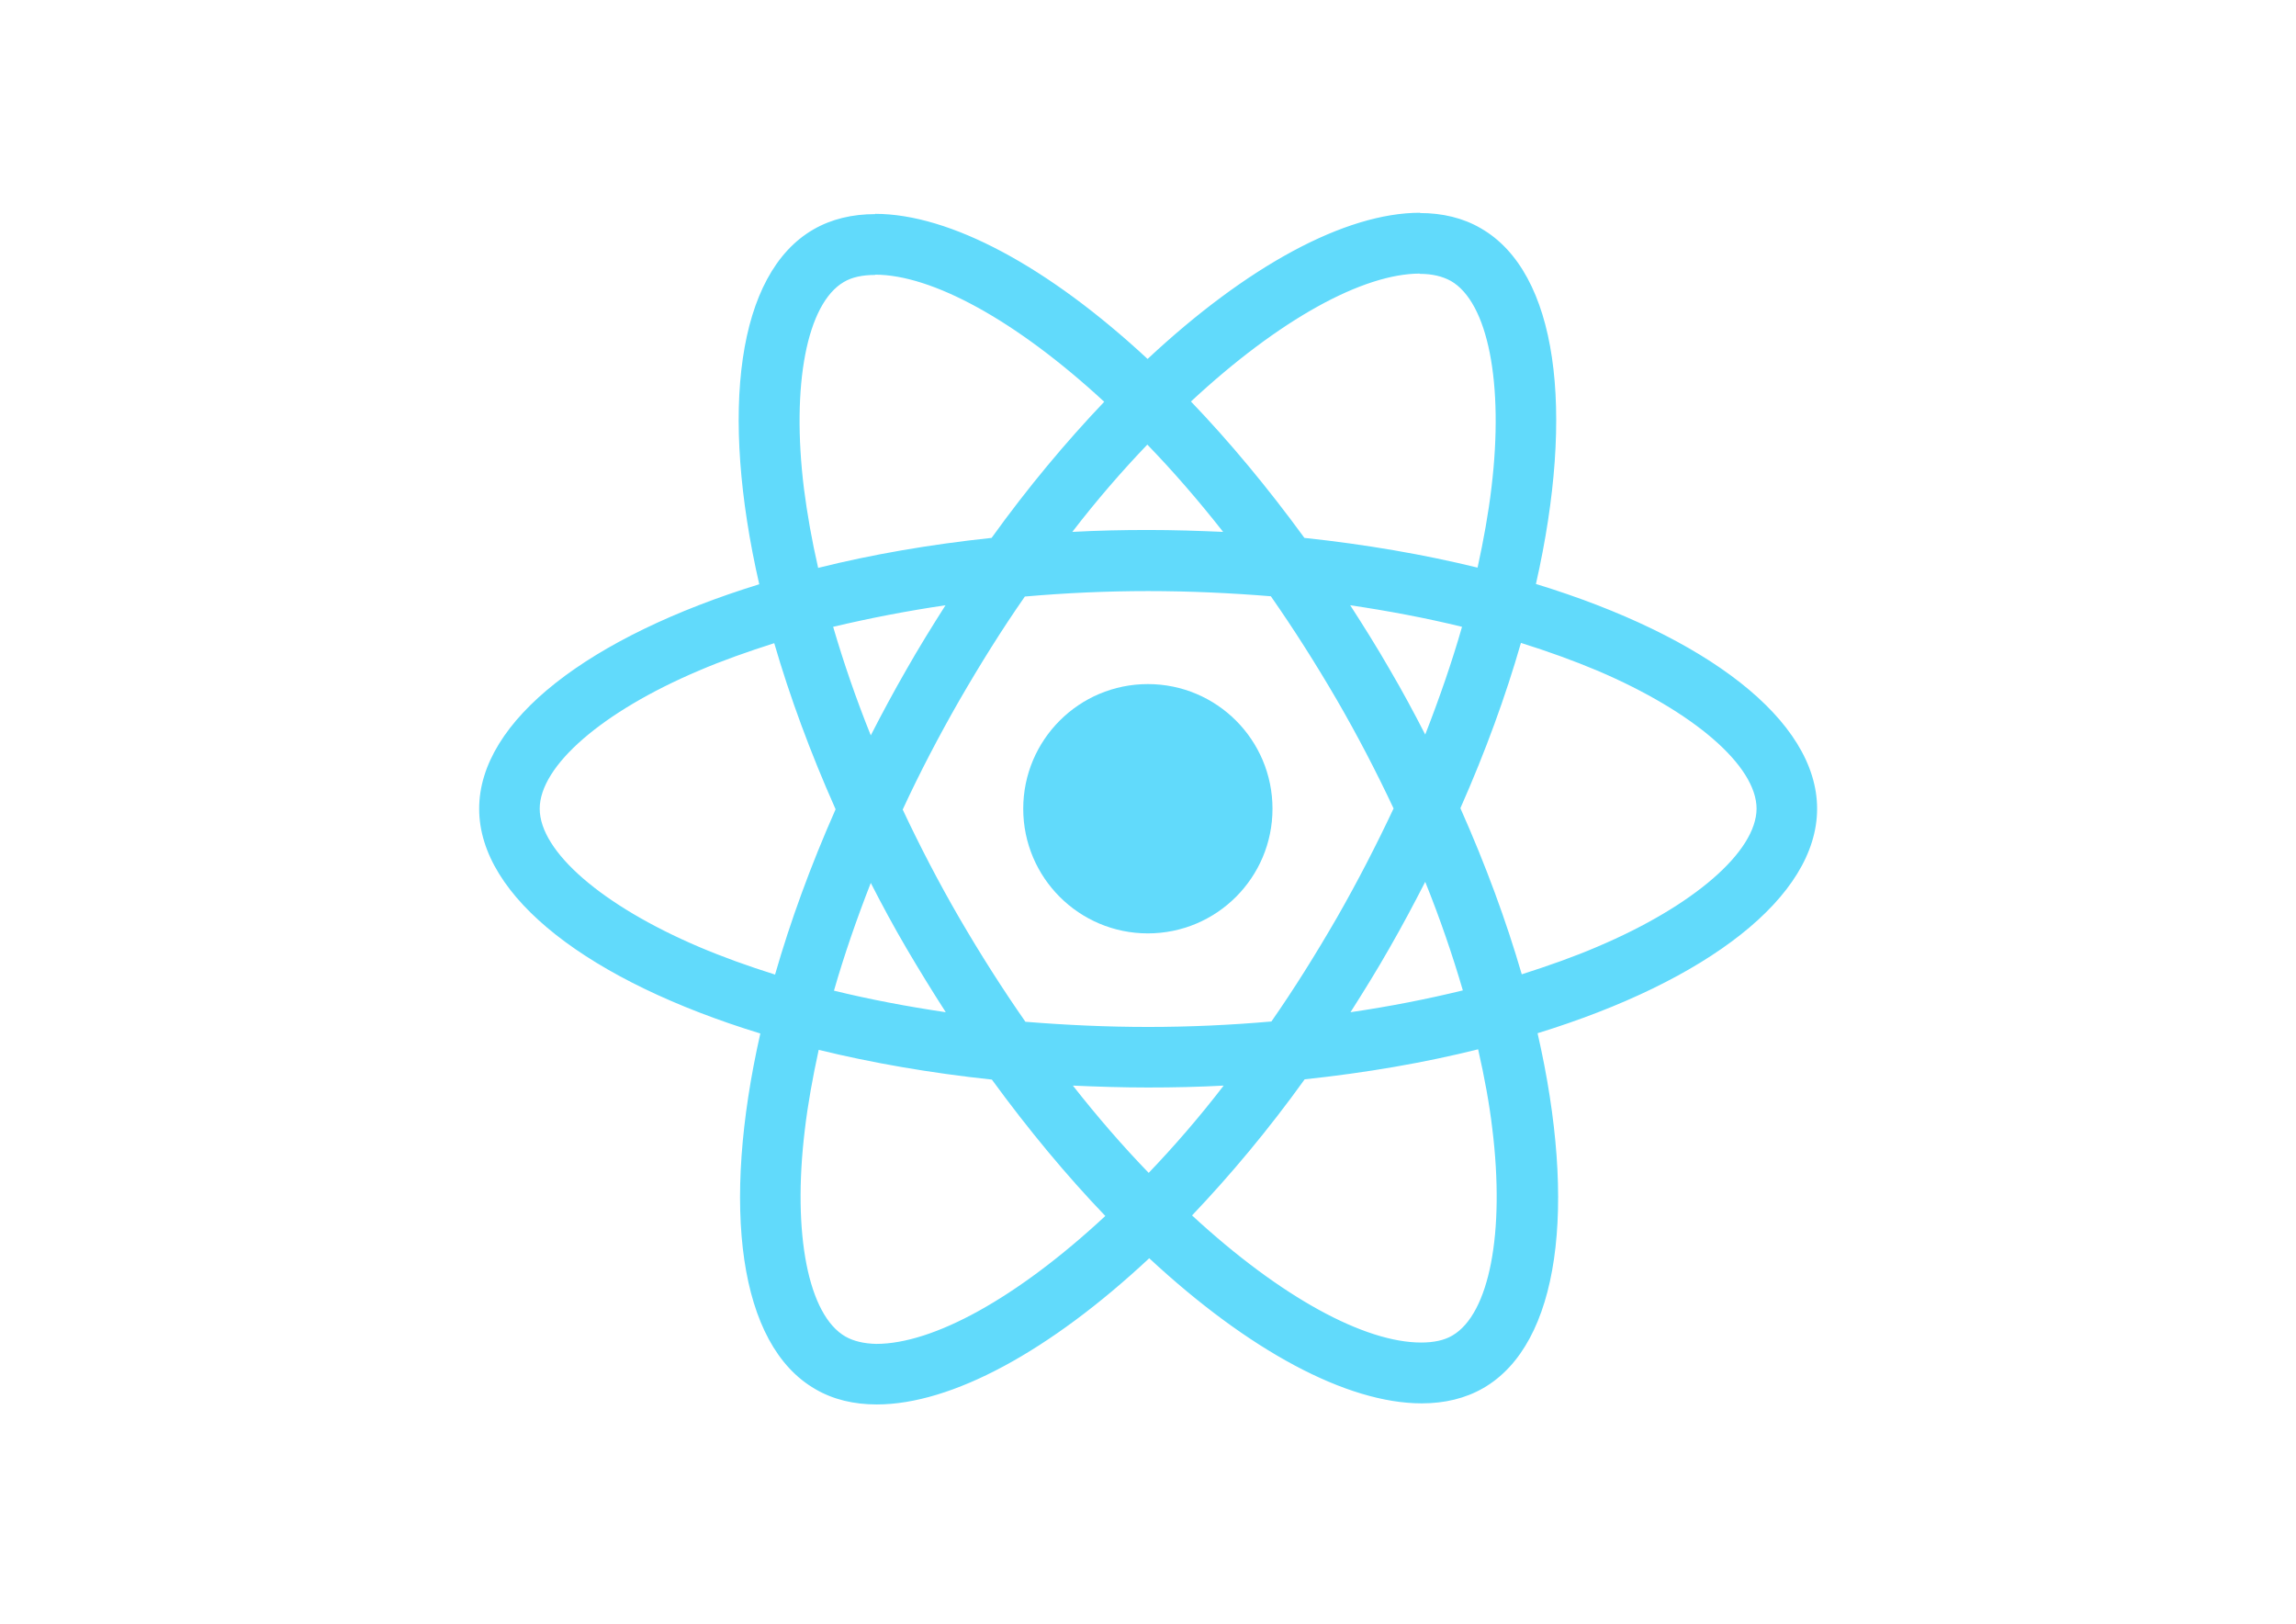
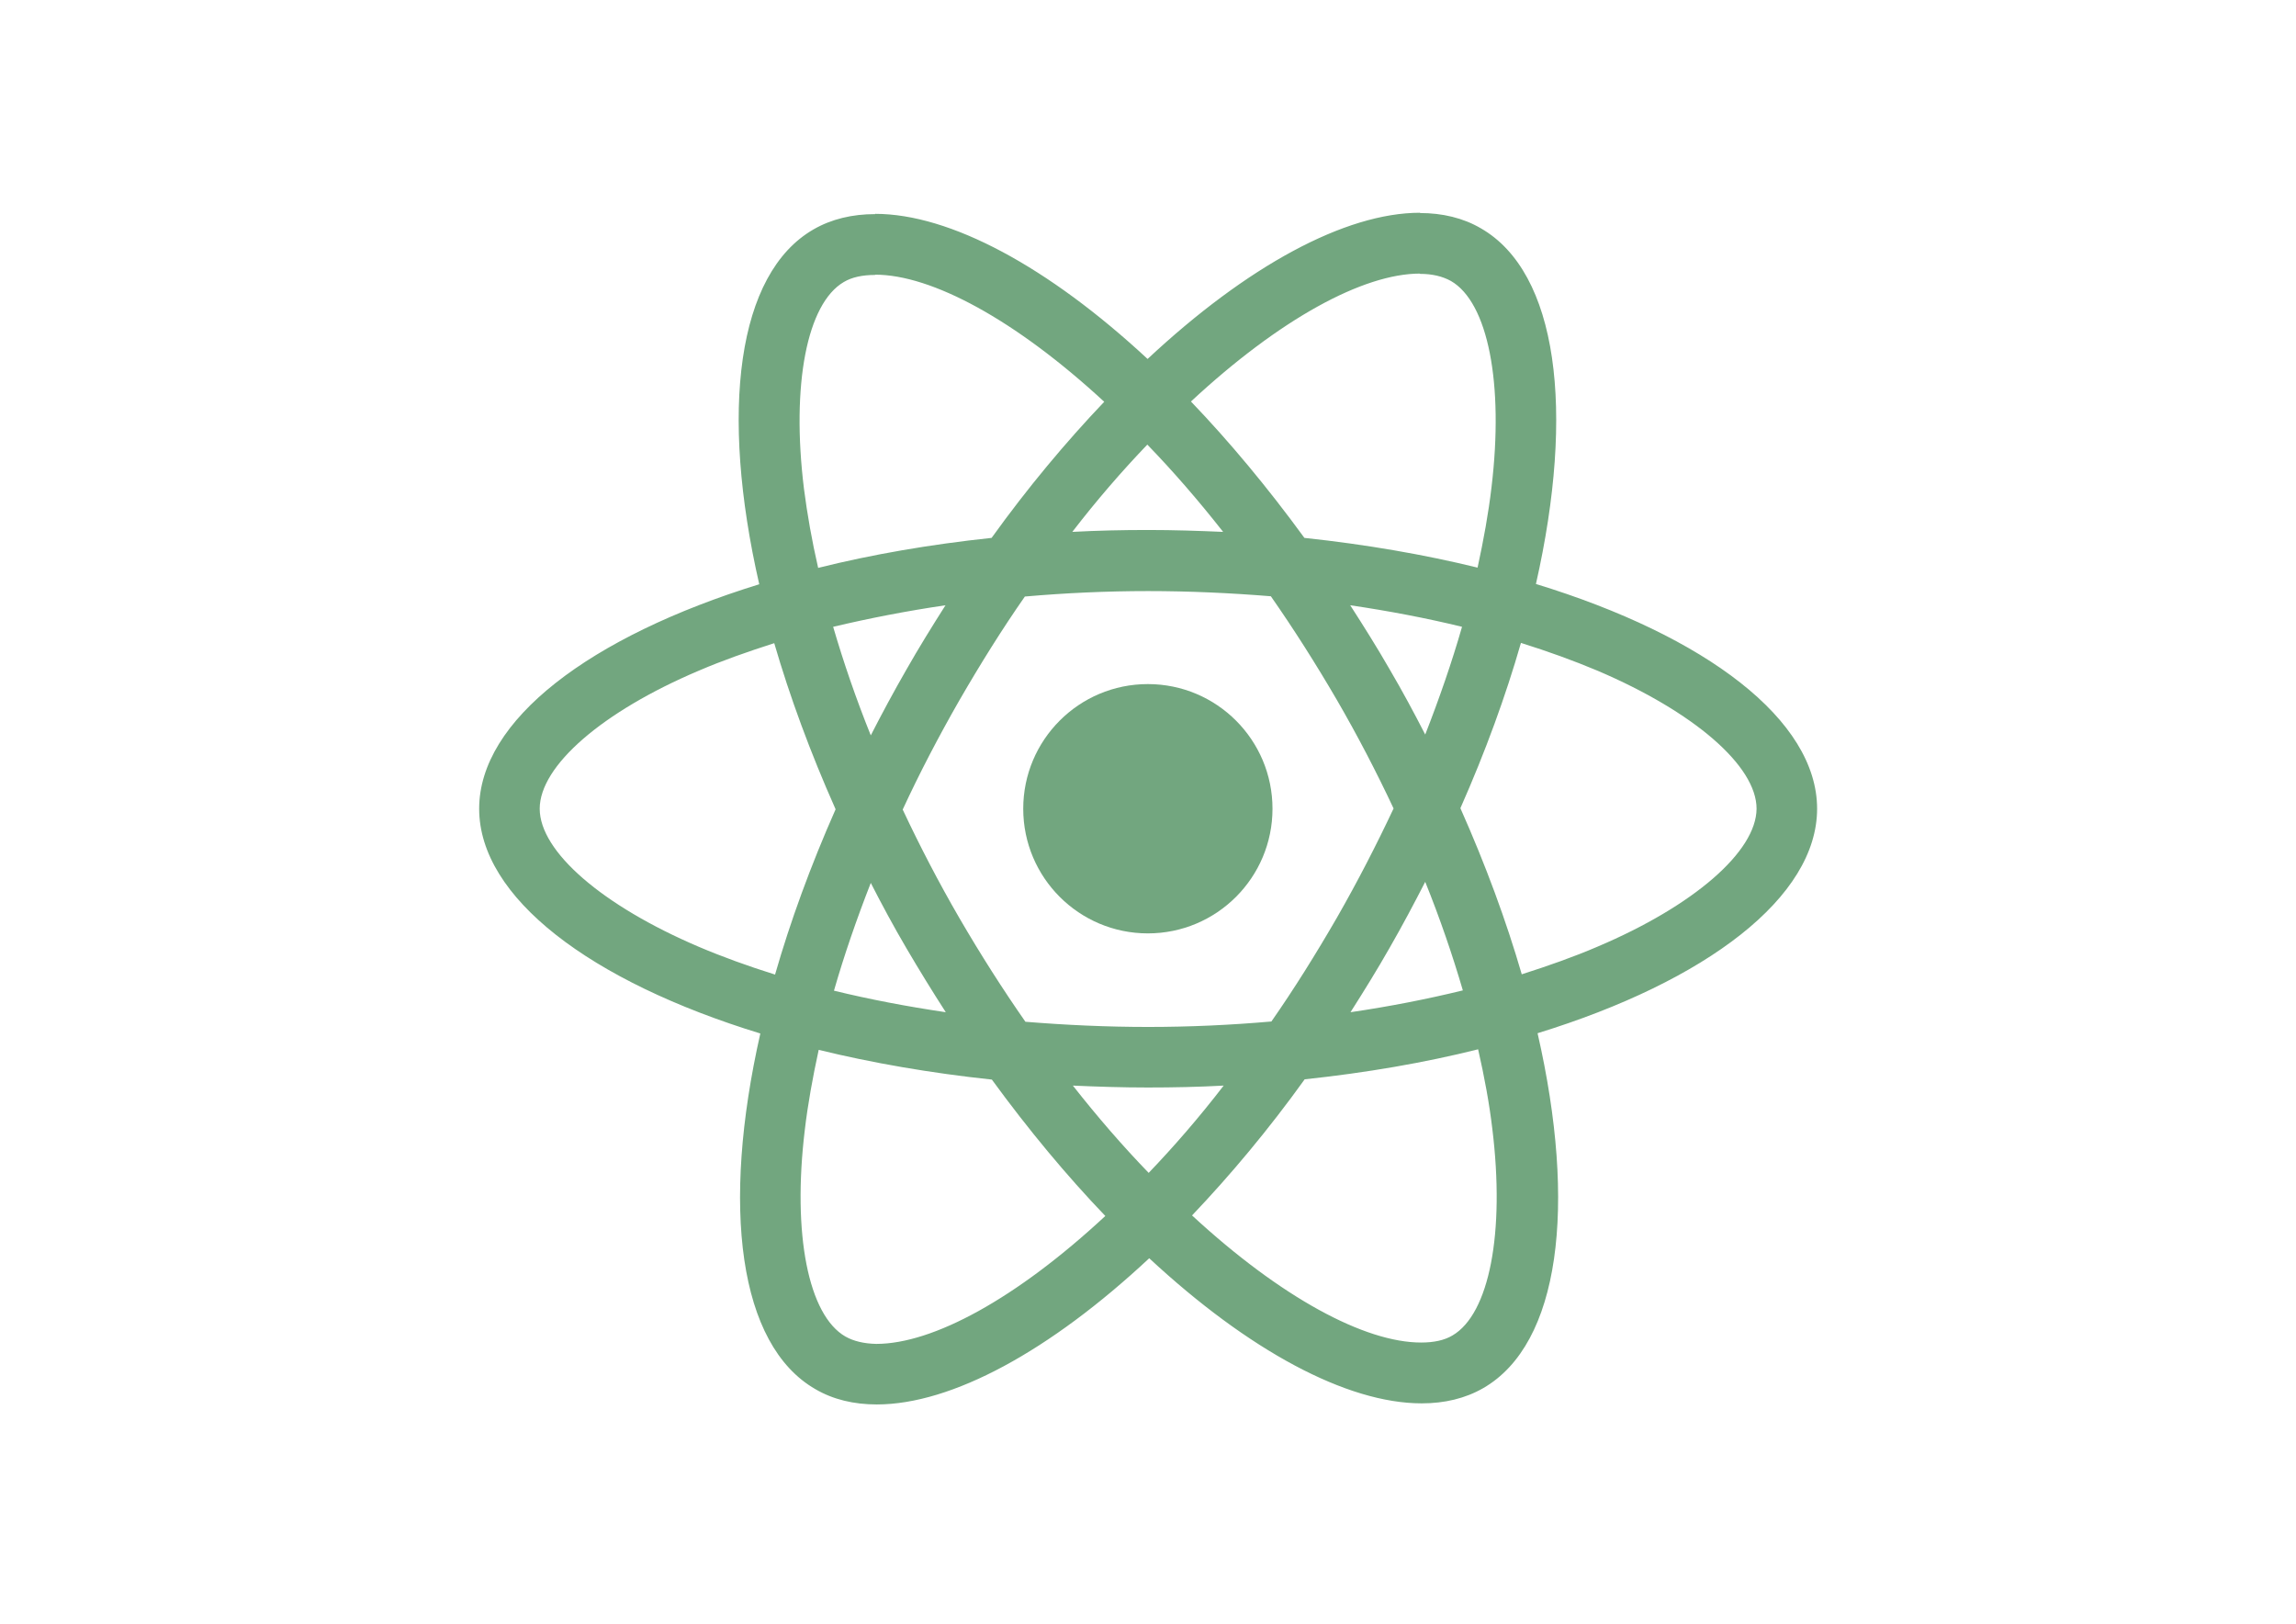
<svg xmlns="http://www.w3.org/2000/svg" viewBox="0 0 841.9 595.3">
-   <g fill="#61DAFB">
+   <g fill="#72A67F">
    <path d="M666.3 296.5c0-32.5-40.7-63.3-103.1-82.4 14.4-63.6 8-114.2-20.2-130.4-6.5-3.8-14.1-5.6-22.4-5.6v22.3c4.6 0 8.3.9 11.4 2.6 13.6 7.8 19.5 37.5 14.9 75.7-1.1 9.4-2.9 19.3-5.1 29.4-19.6-4.8-41-8.5-63.5-10.9-13.5-18.5-27.5-35.3-41.6-50 32.6-30.3 63.2-46.9 84-46.9V78c-27.5 0-63.5 19.6-99.9 53.6-36.4-33.8-72.4-53.2-99.9-53.2v22.3c20.7 0 51.4 16.5 84 46.6-14 14.7-28 31.4-41.3 49.9-22.6 2.4-44 6.1-63.6 11-2.3-10-4-19.7-5.2-29-4.7-38.2 1.1-67.9 14.6-75.8 3-1.8 6.9-2.6 11.5-2.6V78.5c-8.4 0-16 1.8-22.6 5.6-28.1 16.2-34.4 66.7-19.9 130.1-62.2 19.2-102.7 49.9-102.7 82.3 0 32.5 40.7 63.3 103.1 82.4-14.4 63.6-8 114.2 20.2 130.4 6.5 3.8 14.1 5.6 22.5 5.6 27.5 0 63.5-19.6 99.9-53.6 36.4 33.8 72.4 53.2 99.9 53.2 8.4 0 16-1.8 22.6-5.6 28.1-16.2 34.4-66.7 19.9-130.1 62-19.1 102.5-49.9 102.5-82.3zm-130.2-66.7c-3.7 12.9-8.3 26.2-13.5 39.5-4.1-8-8.4-16-13.1-24-4.6-8-9.5-15.8-14.4-23.4 14.2 2.1 27.9 4.7 41 7.9zm-45.8 106.5c-7.8 13.5-15.8 26.3-24.1 38.2-14.9 1.3-30 2-45.2 2-15.1 0-30.2-.7-45-1.9-8.3-11.9-16.4-24.6-24.2-38-7.6-13.1-14.5-26.4-20.8-39.8 6.2-13.4 13.2-26.8 20.7-39.9 7.8-13.5 15.8-26.3 24.1-38.2 14.9-1.3 30-2 45.2-2 15.1 0 30.2.7 45 1.9 8.3 11.9 16.4 24.6 24.2 38 7.6 13.1 14.5 26.4 20.8 39.8-6.3 13.4-13.2 26.8-20.7 39.9zm32.3-13c5.4 13.4 10 26.8 13.8 39.8-13.1 3.2-26.9 5.9-41.2 8 4.9-7.7 9.8-15.6 14.4-23.7 4.6-8 8.9-16.1 13-24.1zM421.2 430c-9.3-9.6-18.6-20.3-27.8-32 9 .4 18.2.7 27.5.7 9.4 0 18.7-.2 27.8-.7-9 11.7-18.3 22.4-27.5 32zm-74.4-58.9c-14.2-2.1-27.9-4.7-41-7.9 3.7-12.9 8.3-26.2 13.5-39.5 4.1 8 8.4 16 13.1 24 4.7 8 9.5 15.8 14.4 23.4zM420.7 163c9.3 9.6 18.6 20.3 27.8 32-9-.4-18.2-.7-27.5-.7-9.4 0-18.7.2-27.8.7 9-11.7 18.3-22.4 27.5-32zm-74 58.9c-4.9 7.7-9.8 15.6-14.4 23.7-4.6 8-8.9 16-13 24-5.4-13.4-10-26.8-13.8-39.8 13.1-3.1 26.9-5.8 41.2-7.9zm-90.5 125.2c-35.4-15.1-58.3-34.9-58.3-50.6 0-15.7 22.9-35.6 58.3-50.6 8.6-3.7 18-7 27.7-10.1 5.7 19.6 13.2 40 22.5 60.9-9.2 20.8-16.6 41.1-22.2 60.6-9.9-3.1-19.3-6.5-28-10.2zM310 490c-13.6-7.8-19.5-37.5-14.9-75.7 1.1-9.4 2.9-19.3 5.1-29.4 19.6 4.8 41 8.5 63.5 10.9 13.5 18.5 27.5 35.3 41.6 50-32.6 30.3-63.2 46.9-84 46.9-4.5-.1-8.3-1-11.3-2.7zm237.2-76.2c4.7 38.2-1.1 67.9-14.6 75.8-3 1.8-6.9 2.6-11.5 2.6-20.7 0-51.4-16.5-84-46.6 14-14.7 28-31.4 41.3-49.9 22.6-2.4 44-6.1 63.6-11 2.3 10.1 4.1 19.8 5.2 29.1zm38.5-66.7c-8.6 3.7-18 7-27.7 10.1-5.7-19.6-13.2-40-22.5-60.9 9.2-20.8 16.6-41.1 22.2-60.6 9.9 3.1 19.3 6.5 28.1 10.2 35.4 15.1 58.3 34.9 58.3 50.6-.1 15.7-23 35.6-58.4 50.6zM320.8 78.4z" />
    <circle cx="420.9" cy="296.5" r="45.7" />
    <path d="M520.5 78.1z" />
  </g>
</svg>
